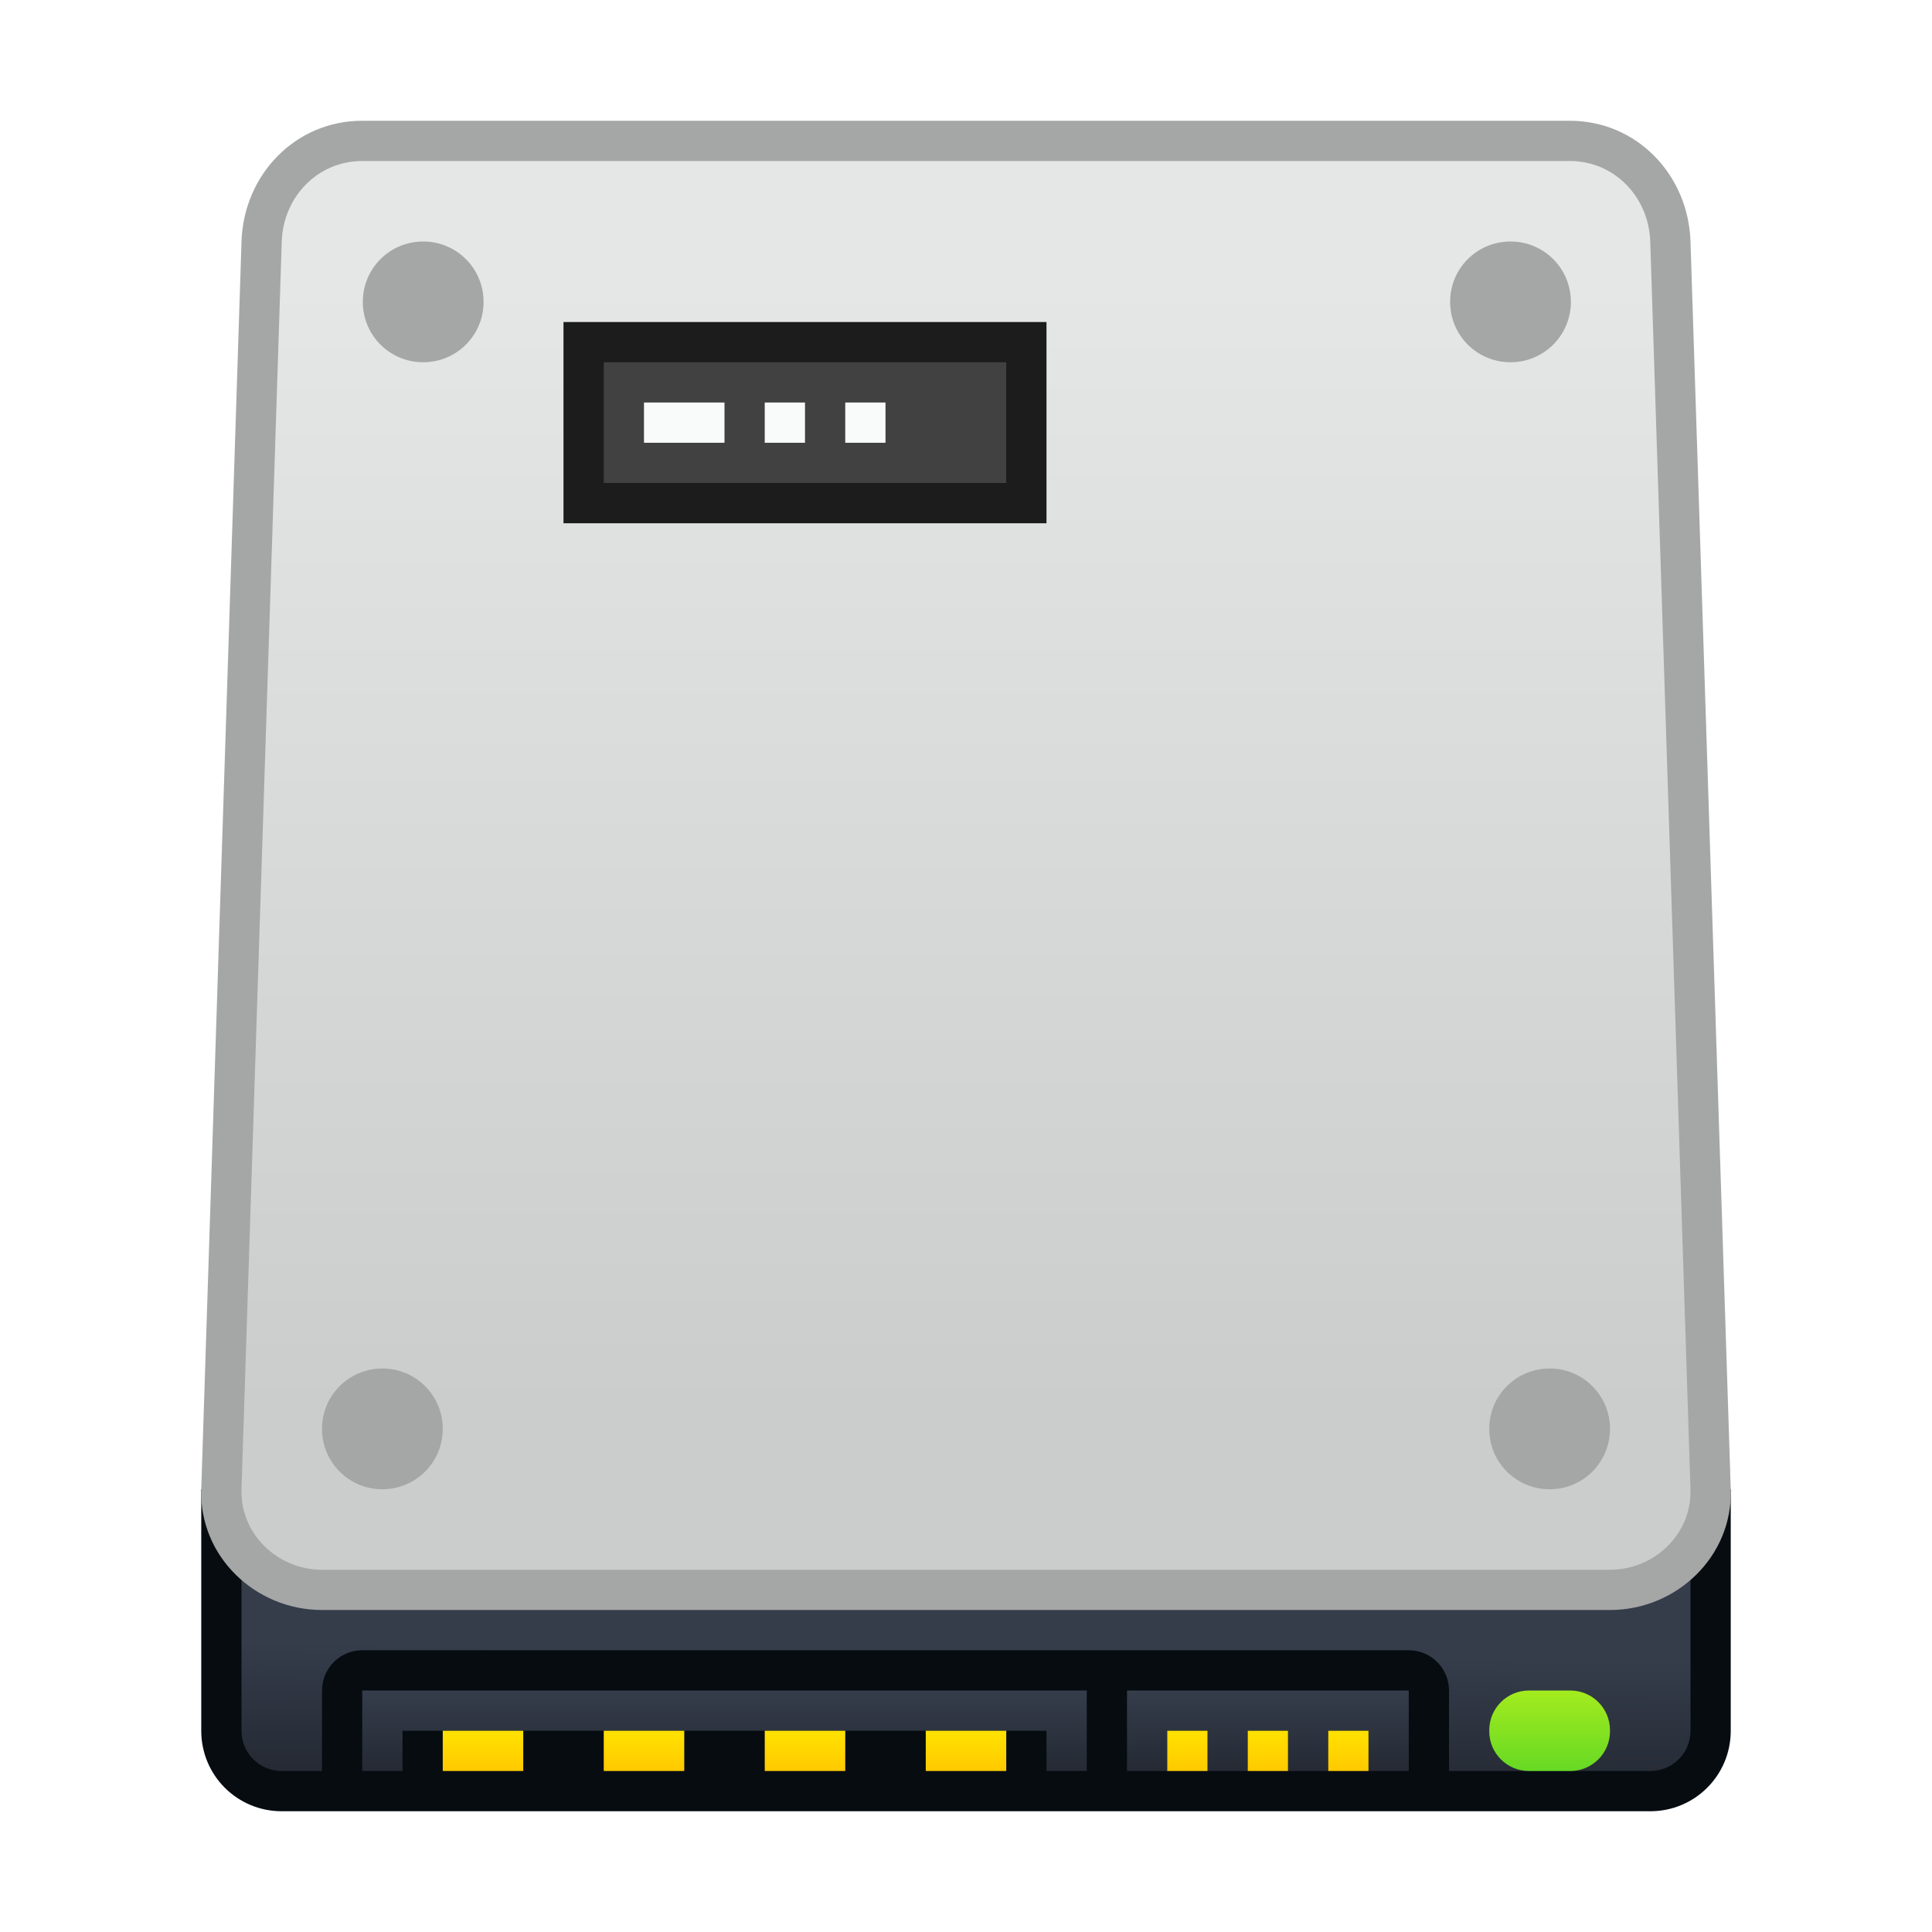
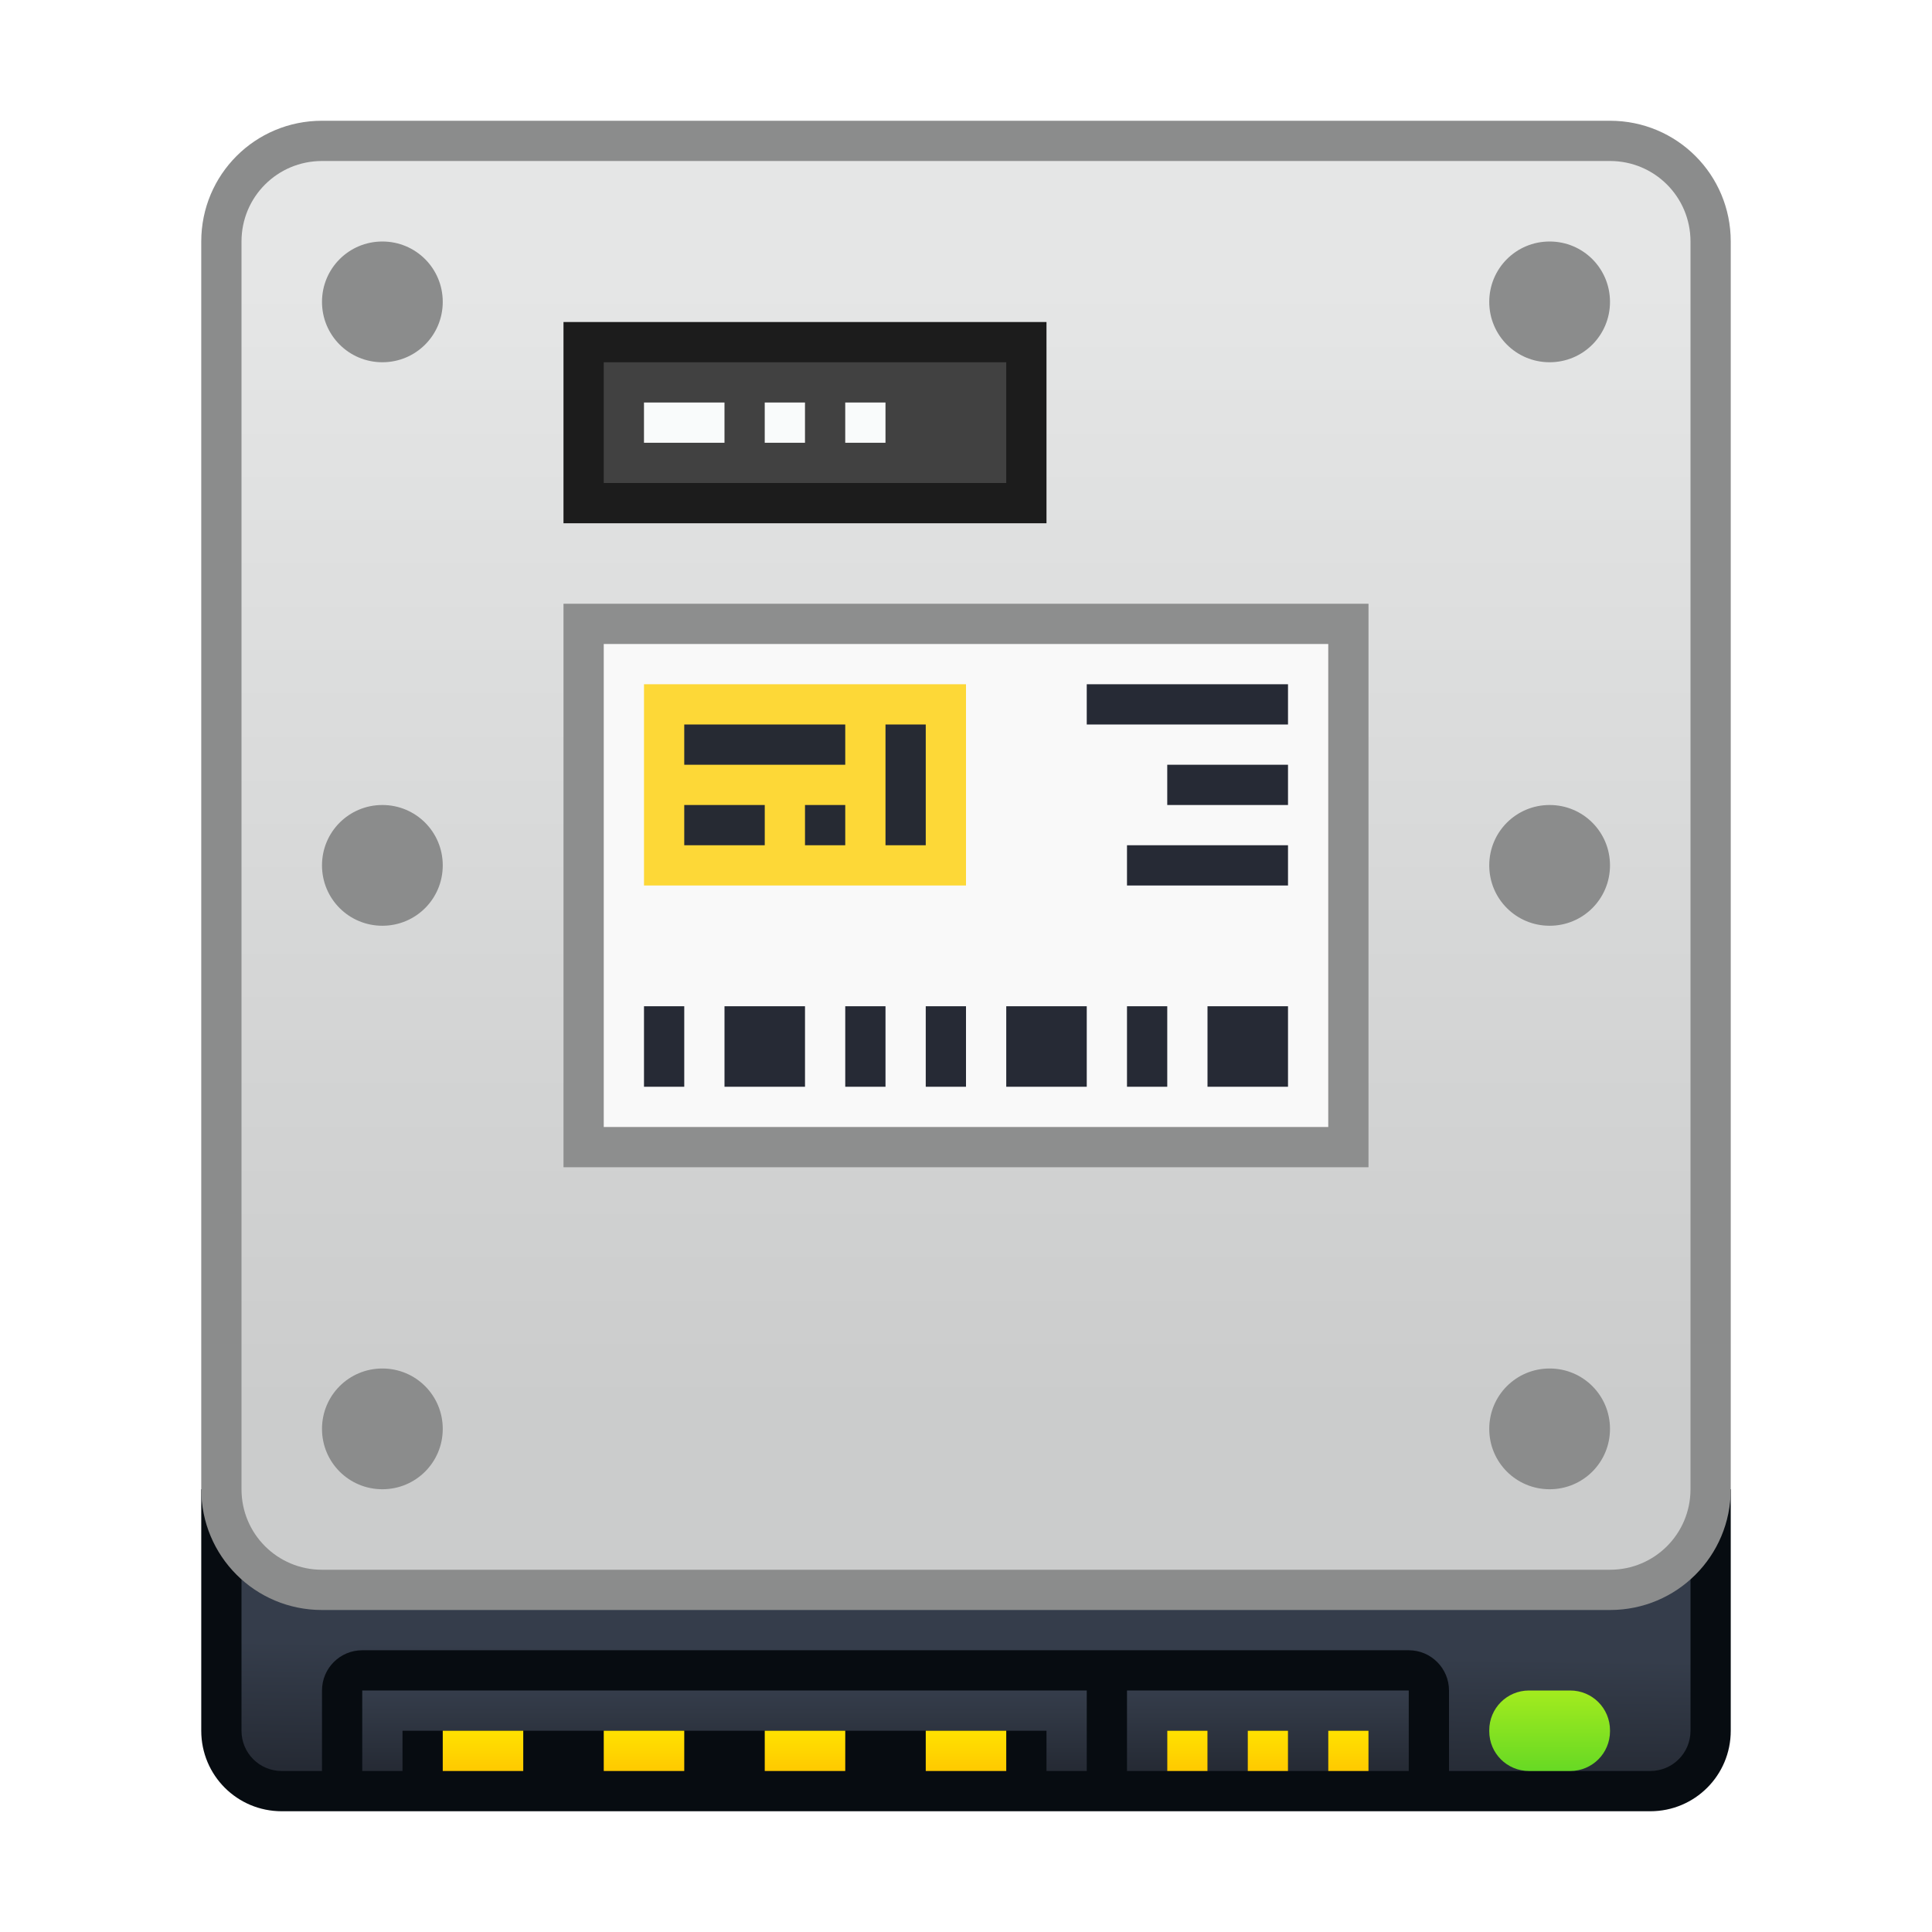
<svg xmlns="http://www.w3.org/2000/svg" xmlns:xlink="http://www.w3.org/1999/xlink" width="48" height="48" viewBox="0 0 48 48" version="1.1" id="svg8">
  <defs id="defs2">
    <style type="text/css" id="current-color-scheme">
      .ColorScheme-Text {
        color:#122036;
      }
      </style>
    <style type="text/css" id="current-color-scheme-5">
      .ColorScheme-Text {
        color:#122036;
      }
      </style>
    <style type="text/css" id="current-color-scheme-3">
      .ColorScheme-Text {
        color:#122036;
      }
      </style>
    <style type="text/css" id="current-color-scheme-53">
      .ColorScheme-Text {
        color:#122036;
      }
      </style>
    <style id="current-color-scheme-5-5" type="text/css">
      .ColorScheme-Text {
        color:#122036;
      }
      </style>
    <style id="current-color-scheme-6" type="text/css">
      .ColorScheme-Text {
        color:#122036;
      }
      </style>
    <style id="current-color-scheme-5-2" type="text/css">
      .ColorScheme-Text {
        color:#122036;
      }
      </style>
    <linearGradient id="linearGradient1378-7">
      <stop id="stop1374-9" offset="0" style="stop-color:#cbcccc;stop-opacity:1" />
      <stop id="stop1376-2" offset="1" style="stop-color:#e5e6e6;stop-opacity:1" />
    </linearGradient>
    <style type="text/css" id="current-color-scheme-2">
      .ColorScheme-Text {
        color:#122036;
      }
      </style>
    <linearGradient xlink:href="#linearGradient1378-7" id="linearGradient1017-9" x1="17" y1="300.65" x2="17" y2="272.65" gradientUnits="userSpaceOnUse" gradientTransform="translate(0,-1)" />
    <style type="text/css" id="current-color-scheme-5-1">
      .ColorScheme-Text {
        color:#122036;
      }
      </style>
    <linearGradient xlink:href="#linearGradient4506" id="linearGradient1319-0" gradientUnits="userSpaceOnUse" x1="9" y1="42" x2="9.045" y2="38.846" gradientTransform="translate(3,2)" />
    <style type="text/css" id="current-color-scheme-3-2">
      .ColorScheme-Text {
        color:#122036;
      }
      </style>
    <style type="text/css" id="current-color-scheme-535">
      .ColorScheme-Text {
        color:#122036;
      }
      </style>
    <style id="current-color-scheme-5356" type="text/css">
      .ColorScheme-Text {
        color:#122036;
      }
      </style>
    <style id="current-color-scheme-5-29" type="text/css">
      .ColorScheme-Text {
        color:#122036;
      }
      </style>
    <style id="current-color-scheme-3-1" type="text/css">
      .ColorScheme-Text {
        color:#122036;
      }
      </style>
    <style id="current-color-scheme-53-2" type="text/css">
      .ColorScheme-Text {
        color:#122036;
      }
      </style>
    <linearGradient gradientTransform="translate(4.000002,0.9999811)" xlink:href="#linearGradient4619" id="linearGradient981-5" x1="35" y1="309.65" x2="35" y2="307.65" gradientUnits="userSpaceOnUse" />
    <linearGradient id="linearGradient4627">
      <stop style="stop-color:#ffc900;stop-opacity:1" offset="0" id="stop4623" />
      <stop style="stop-color:#ffe200;stop-opacity:1" offset="1" id="stop4625" />
    </linearGradient>
    <linearGradient xlink:href="#linearGradient4627" id="linearGradient1112" x1="11" y1="310.65" x2="11" y2="309.65" gradientUnits="userSpaceOnUse" gradientTransform="translate(1,-3.8964844e-6)" />
    <linearGradient gradientTransform="translate(5,-7.7929688e-6)" xlink:href="#linearGradient4627" id="linearGradient1112-1" x1="11" y1="310.65" x2="11" y2="309.65" gradientUnits="userSpaceOnUse" />
    <linearGradient gradientTransform="translate(9,-7.7929688e-6)" xlink:href="#linearGradient4627" id="linearGradient1112-8" x1="11" y1="310.65" x2="11" y2="309.65" gradientUnits="userSpaceOnUse" />
    <linearGradient gradientTransform="translate(13,-7.7929688e-6)" xlink:href="#linearGradient4627" id="linearGradient1112-3" x1="11" y1="310.65" x2="11" y2="309.65" gradientUnits="userSpaceOnUse" />
    <linearGradient xlink:href="#linearGradient4506" id="linearGradient1253" x1="17" y1="44" x2="17" y2="42" gradientUnits="userSpaceOnUse" gradientTransform="translate(1,266.65)" />
    <linearGradient xlink:href="#linearGradient4506" id="linearGradient1261" x1="30" y1="310.65" x2="30" y2="308.65" gradientUnits="userSpaceOnUse" gradientTransform="translate(1,-266.65)" />
    <linearGradient id="linearGradient4506">
      <stop id="stop4502" offset="0" style="stop-color:#252a34;stop-opacity:1" />
      <stop id="stop4504" offset="1" style="stop-color:#353d4b;stop-opacity:1" />
    </linearGradient>
    <linearGradient gradientTransform="translate(18.40625,-9.9964844e-6)" xlink:href="#linearGradient4627" id="linearGradient1112-3-3" x1="11" y1="310.65" x2="11" y2="309.65" gradientUnits="userSpaceOnUse" />
    <linearGradient gradientTransform="translate(20.40625,-9.9964844e-6)" xlink:href="#linearGradient4627" id="linearGradient1112-3-3-3" x1="11" y1="310.65" x2="11" y2="309.65" gradientUnits="userSpaceOnUse" />
    <linearGradient gradientTransform="translate(22.40625,-9.9964844e-6)" xlink:href="#linearGradient4627" id="linearGradient1112-3-3-9" x1="11" y1="310.65" x2="11" y2="309.65" gradientUnits="userSpaceOnUse" />
    <linearGradient id="linearGradient4619">
      <stop id="stop4615" offset="0" style="stop-color:#67d924;stop-opacity:1" />
      <stop id="stop4617" offset="1" style="stop-color:#a3eb1e;stop-opacity:1" />
    </linearGradient>
  </defs>
  <g id="layer1" transform="translate(0,-266.65)">
    <g id="layer1-92" transform="translate(3,1)">
      <g transform="translate(-3,-1)" id="layer1-9">
        <g id="g1066-3" transform="translate(3,2)">
          <path style="opacity:1;fill:#03080d;fill-opacity:0.98;stroke:none;stroke-width:2;stroke-linecap:round;stroke-linejoin:round;stroke-miterlimit:4;stroke-dasharray:none;stroke-opacity:1" d="m 2,301.65 v 2 1 3 c 0,1.108 0.892,2 2,2 h 34 c 1.108,0 2,-0.892 2,-2 v -3 -1 -2 H 38 4 Z" id="rect979-6" />
          <path style="opacity:1;fill:url(#linearGradient1319-0);fill-opacity:1.0;stroke:none;stroke-width:2;stroke-linecap:round;stroke-linejoin:round;stroke-miterlimit:4;stroke-dasharray:none;stroke-opacity:1" d="M 6 37 L 6 38 L 6 41 L 6 43 C 6 43.554 6.446 44 7 44 L 8 44 L 8 42 C 8 41.723 8.112 41.474 8.293 41.293 C 8.474 41.112 8.723 41 9 41 L 35 41 C 35.277 41 35.526 41.112 35.707 41.293 C 35.888 41.474 36 41.723 36 42 L 36 44 L 41 44 C 41.554 44 42 43.554 42 43 L 42 41 L 42 38 L 42 37 L 41 37 L 7 37 L 6 37 z " id="rect981-0" transform="translate(-3,264.65)" />
-           <path style="opacity:1;fill:#a5a6a6;fill-opacity:1;stroke:none;stroke-width:2;stroke-linecap:round;stroke-linejoin:round;stroke-miterlimit:4;stroke-dasharray:none;stroke-opacity:1" d="m 6,267.65 h 30 c 1.662,0 2.946,1.339 3,3 l 1,31 c 0.054,1.661 -1.338,3 -3,3 H 5 c -1.662,0 -3.054,-1.339 -3,-3 l 1,-31 c 0.054,-1.661 1.338,-3 3,-3 z" id="rect975-6" />
-           <path style="opacity:1;fill:url(#linearGradient1017-9);fill-opacity:1;stroke:none;stroke-width:2;stroke-linecap:round;stroke-linejoin:round;stroke-miterlimit:4;stroke-dasharray:none;stroke-opacity:1" d="m 6,268.65 c -1.108,0 -1.964,0.893 -2,2 l -1,31 c -0.036,1.107 0.892,2 2,2 h 32 c 1.108,0 2.036,-0.893 2,-2 l -1,-31 c -0.036,-1.107 -0.892,-2 -2,-2 z" id="rect977-2" />
+           <path style="opacity:1;fill:#8b8c8c;fill-opacity:1;stroke:none;stroke-width:2;stroke-linecap:round;stroke-linejoin:round;stroke-miterlimit:4;stroke-dasharray:none;stroke-opacity:1" d="m 5,267.65 h 32 c 1.662,0 3,1.338 3,3 v 31 c 0,1.662 -1.338,3 -3,3 H 5 c -1.662,0 -3,-1.338 -3,-3 v -31 c 0,-1.662 1.338,-3 3,-3 z" id="rect975-6" />
+           <path style="opacity:1;fill:url(#linearGradient1017-9);fill-opacity:1;stroke:none;stroke-width:2;stroke-linecap:round;stroke-linejoin:round;stroke-miterlimit:4;stroke-dasharray:none;stroke-opacity:1" d="m 5,268.65 c -1.108,0 -2,0.892 -2,2 v 31 c 0,1.108 0.892,2 2,2 h 32 c 1.108,0 2,-0.892 2,-2 v -31 c 0,-1.108 -0.892,-2 -2,-2 z" id="rect977-2" />
+           <g id="g1039" transform="translate(52,2)">
+             <path id="rect946" d="m -41,277.65 h 20 v 14 h -20 z" style="opacity:0.99;vector-effect:none;fill:#8c8d8d;fill-opacity:1;stroke:none;stroke-width:2;stroke-linecap:round;stroke-linejoin:round;stroke-miterlimit:4;stroke-dasharray:none;stroke-dashoffset:0;stroke-opacity:1" />
+             <path id="rect948" d="m -40,278.65 h 18 v 12 h -18 z" style="opacity:0.99;vector-effect:none;fill:#fafafa;fill-opacity:1;stroke:none;stroke-width:2;stroke-linecap:round;stroke-linejoin:round;stroke-miterlimit:4;stroke-dasharray:none;stroke-dashoffset:0;stroke-opacity:1" />
+             <path id="rect953" d="m -39,279.65 h 8 v 5 h -8 z" style="opacity:0.99;vector-effect:none;fill:#fdd835;fill-opacity:1;stroke:none;stroke-width:2;stroke-linecap:round;stroke-linejoin:round;stroke-miterlimit:4;stroke-dasharray:none;stroke-dashoffset:0;stroke-opacity:1" />
+             <path style="opacity:0.99;vector-effect:none;fill:#242833;fill-opacity:1;stroke:none;stroke-width:2;stroke-linecap:round;stroke-linejoin:round;stroke-miterlimit:4;stroke-dasharray:none;stroke-dashoffset:0;stroke-opacity:1" d="m -28,279.65 v 1 h 5 v -1 z m -10,1 v 1 h 4 v -1 z m 5,0 v 3 h 1 v -3 z m 7,1 v 1 h 3 v -1 z m -12,1 v 1 h 2 v -1 z m 3,0 v 1 h 1 v -1 z m 8,1 v 1 h 4 v -1 z m -12,4 v 2 h 1 v -2 z m 2,0 v 2 h 2 v -2 z m 3,0 v 2 h 1 v -2 z m 2,0 v 2 h 1 v -2 z m 2,0 v 2 h 2 v -2 z m 3,0 v 2 h 1 v -2 z m 2,0 v 2 h 2 v -2 z" id="rect955" />
+           </g>
        </g>
        <g id="layer1-7-2" transform="translate(8e-6,1.5e-5)">
          <g transform="translate(35,-15)" id="g1535-8">
            <g transform="translate(-35,15)" id="g911-9">
              <g transform="translate(-24,-4)" id="g5422-7">
                <g id="layer1-6-0-3" transform="matrix(1.466667,0,0,1.466667,24.53333,-142.9033)">
                  <g id="g1473-9-6" transform="translate(31,2)" />
                </g>
                <g id="layer1-6-1-1" transform="matrix(1.466667,0,0,1.466667,24.73333,-143.0367)">
                  <g id="g1605-2-2" style="opacity:0.98" transform="translate(19,-11.99998)">
                    <g transform="translate(-24,295.65)" style="fill:none;fill-rule:evenodd;stroke:none;stroke-width:1;stroke-linejoin:round" id="Page-1-6-9">
                      <g style="stroke:#333333;stroke-width:2" id="Artboard-4-0-3" transform="translate(-532,-115)">
                        <g id="12-6-1" transform="translate(532,115)" />
                      </g>
                    </g>
                  </g>
                </g>
              </g>
            </g>
          </g>
        </g>
        <path style="opacity:1;fill:url(#linearGradient981-5);fill-opacity:1;stroke:none;stroke-width:2;stroke-linecap:round;stroke-linejoin:round;stroke-miterlimit:4;stroke-dasharray:none;stroke-opacity:1" d="m 37.989,308.65 h 1.022 c 0.548,0 0.989,0.441 0.989,0.989 v 0.022 c 0,0.548 -0.441,0.989 -0.989,0.989 H 37.989 C 37.441,310.65 37,310.209 37,309.661 v -0.022 c 0,-0.548 0.441,-0.989 0.989,-0.989 z" id="rect885-9" />
        <path style="opacity:1;fill:url(#linearGradient1253);fill-opacity:1.0;stroke:none;stroke-width:2;stroke-linecap:round;stroke-linejoin:round;stroke-miterlimit:4;stroke-dasharray:none;stroke-opacity:1" d="m 9,308.65 v 2 h 1 v -1 h 1 15 v 1 h 1 v -1 -1 H 26 11 10 Z" id="rect1029" />
        <path style="opacity:1;fill:url(#linearGradient1261);fill-opacity:1.0;stroke:none;stroke-width:2;stroke-linecap:round;stroke-linejoin:round;stroke-miterlimit:4;stroke-dasharray:none;stroke-opacity:1" d="M 28 42 L 28 43 L 28 44 L 29 44 L 29 43 L 30 43 L 30 44 L 31 44 L 31 43 L 32 43 L 32 44 L 33 44 L 33 43 L 34 43 L 34 44 L 35 44 L 35 43 L 35 42 L 28 42 z " transform="translate(0,266.65)" id="rect1043" />
        <path style="opacity:1;fill:url(#linearGradient1112);fill-opacity:1;stroke:none;stroke-width:2;stroke-linecap:round;stroke-linejoin:round;stroke-miterlimit:4;stroke-dasharray:none;stroke-opacity:1" d="m 11,309.65 h 2 v 1 h -2 z" id="rect1045" />
        <path style="opacity:1;fill:url(#linearGradient1112-1);fill-opacity:1;stroke:none;stroke-width:2;stroke-linecap:round;stroke-linejoin:round;stroke-miterlimit:4;stroke-dasharray:none;stroke-opacity:1" d="m 15,309.65 h 2 v 1 h -2 z" id="rect1045-7" />
        <path style="opacity:1;fill:url(#linearGradient1112-8);fill-opacity:1;stroke:none;stroke-width:2;stroke-linecap:round;stroke-linejoin:round;stroke-miterlimit:4;stroke-dasharray:none;stroke-opacity:1" d="m 19,309.65 h 2 v 1 h -2 z" id="rect1045-0" />
        <path style="opacity:1;fill:url(#linearGradient1112-3);fill-opacity:1;stroke:none;stroke-width:2;stroke-linecap:round;stroke-linejoin:round;stroke-miterlimit:4;stroke-dasharray:none;stroke-opacity:1" d="m 23,309.65 h 2 v 1 h -2 z" id="rect1045-06" />
        <path style="opacity:1;fill:url(#linearGradient1112-3-3);fill-opacity:1;stroke:none;stroke-width:2;stroke-linecap:round;stroke-linejoin:round;stroke-miterlimit:4;stroke-dasharray:none;stroke-opacity:1" d="m 29,309.65 h 1 V 310.65 h -1 z" id="rect1045-06-5" />
        <path style="opacity:1;fill:url(#linearGradient1112-3-3-3);fill-opacity:1;stroke:none;stroke-width:2;stroke-linecap:round;stroke-linejoin:round;stroke-miterlimit:4;stroke-dasharray:none;stroke-opacity:1" d="m 31,309.65 h 1 V 310.65 h -1 z" id="rect1045-06-5-2" />
        <path style="opacity:1;fill:url(#linearGradient1112-3-3-9);fill-opacity:1;stroke:none;stroke-width:2;stroke-linecap:round;stroke-linejoin:round;stroke-miterlimit:4;stroke-dasharray:none;stroke-opacity:1" d="m 33,309.65 h 1 V 310.65 h -1 z" id="rect1045-06-5-7" />
      </g>
-       <path style="opacity:1;fill:#a5a6a6;fill-opacity:1;stroke:none;stroke-width:2;stroke-linecap:round;stroke-linejoin:round;stroke-miterlimit:4;stroke-dasharray:none;stroke-opacity:1" d="m 7.514,271.65 c 0.831,0 1.5,0.669 1.5,1.5 0,0.831 -0.669,1.5 -1.5,1.5 -0.831,0 -1.5,-0.669 -1.5,-1.5 0,-0.831 0.669,-1.5 1.5,-1.5 z" id="path950" />
-       <path style="opacity:1;fill:#a5a6a6;fill-opacity:1;stroke:none;stroke-width:2;stroke-linecap:round;stroke-linejoin:round;stroke-miterlimit:4;stroke-dasharray:none;stroke-opacity:1" d="m 34.528,271.65 c 0.831,0 1.5,0.669 1.5,1.5 0,0.831 -0.669,1.5 -1.5,1.5 -0.831,0 -1.5,-0.669 -1.5,-1.5 0,-0.831 0.669,-1.5 1.5,-1.5 z" id="path948" />
-       <path style="opacity:1;fill:#a5a6a6;fill-opacity:1;stroke:none;stroke-width:2;stroke-linecap:round;stroke-linejoin:round;stroke-miterlimit:4;stroke-dasharray:none;stroke-opacity:1" d="m 6.5,299.65 c 0.831,0 1.5,0.669 1.5,1.5 0,0.831 -0.669,1.5 -1.5,1.5 -0.831,0 -1.5,-0.669 -1.5,-1.5 0,-0.831 0.669,-1.5 1.5,-1.5 z" id="path942" />
-       <path style="opacity:1;fill:#a5a6a6;fill-opacity:1;stroke:none;stroke-width:2;stroke-linecap:round;stroke-linejoin:round;stroke-miterlimit:4;stroke-dasharray:none;stroke-opacity:1" d="m 35.5,299.65 c 0.831,0 1.5,0.669 1.5,1.5 0,0.831 -0.669,1.5 -1.5,1.5 -0.831,0 -1.5,-0.669 -1.5,-1.5 0,-0.831 0.669,-1.5 1.5,-1.5 z" id="rect977-4" />
+       <path style="opacity:1;fill:#8b8c8c;fill-opacity:1;stroke:none;stroke-width:2;stroke-linecap:round;stroke-linejoin:round;stroke-miterlimit:4;stroke-dasharray:none;stroke-opacity:1" d="m 6.5,271.65 c 0.831,0 1.5,0.669 1.5,1.5 0,0.831 -0.669,1.5 -1.5,1.5 -0.831,0 -1.5,-0.669 -1.5,-1.5 0,-0.831 0.669,-1.5 1.5,-1.5 z" id="path950" />
+       <path style="opacity:1;fill:#8b8c8c;fill-opacity:1;stroke:none;stroke-width:2;stroke-linecap:round;stroke-linejoin:round;stroke-miterlimit:4;stroke-dasharray:none;stroke-opacity:1" d="m 35.5,271.65 c 0.831,0 1.5,0.669 1.5,1.5 0,0.831 -0.669,1.5 -1.5,1.5 -0.831,0 -1.5,-0.669 -1.5,-1.5 0,-0.831 0.669,-1.5 1.5,-1.5 z" id="path948" />
+       <path style="opacity:1;fill:#8b8c8c;fill-opacity:1;stroke:none;stroke-width:2;stroke-linecap:round;stroke-linejoin:round;stroke-miterlimit:4;stroke-dasharray:none;stroke-opacity:1" d="m 6.5,299.65 c 0.831,0 1.5,0.669 1.5,1.5 0,0.831 -0.669,1.5 -1.5,1.5 -0.831,0 -1.5,-0.669 -1.5,-1.5 0,-0.831 0.669,-1.5 1.5,-1.5 z" id="path942" />
+       <path style="opacity:1;fill:#8b8c8c;fill-opacity:1;stroke:none;stroke-width:2;stroke-linecap:round;stroke-linejoin:round;stroke-miterlimit:4;stroke-dasharray:none;stroke-opacity:1" d="m 35.5,299.65 c 0.831,0 1.5,0.669 1.5,1.5 0,0.831 -0.669,1.5 -1.5,1.5 -0.831,0 -1.5,-0.669 -1.5,-1.5 0,-0.831 0.669,-1.5 1.5,-1.5 z" id="rect977-4" />
+       <path style="opacity:1;fill:#8b8c8c;fill-opacity:1;stroke:none;stroke-width:2;stroke-linecap:round;stroke-linejoin:round;stroke-miterlimit:4;stroke-dasharray:none;stroke-opacity:1" d="m 6.5,285.65 c -0.831,0 -1.5,0.669 -1.5,1.5 0,0.831 0.669,1.5 1.5,1.5 0.831,0 1.5,-0.669 1.5,-1.5 0,-0.831 -0.669,-1.5 -1.5,-1.5 z m 29,0 c -0.831,0 -1.5,0.669 -1.5,1.5 0,0.831 0.669,1.5 1.5,1.5 0.831,0 1.5,-0.669 1.5,-1.5 0,-0.831 -0.669,-1.5 -1.5,-1.5 z" id="path950-3" />
    </g>
    <g id="layer1-7" transform="translate(8e-6,1.5e-5)">
      <g transform="translate(35,-15)" id="g1535">
        <g transform="translate(-35,15)" id="g911">
          <g transform="translate(-24,-4)" id="g5422">
            <g id="layer1-6-0" transform="matrix(1.466667,0,0,1.466667,24.53333,-142.9033)">
              <g id="g1473-9" transform="translate(31,2)" />
            </g>
            <g id="layer1-6-1" transform="matrix(1.466667,0,0,1.466667,24.73333,-143.0367)">
              <g id="g1605-2" style="opacity:0.98" transform="translate(19,-11.99998)">
                <g transform="translate(-24,295.65)" style="fill:none;fill-rule:evenodd;stroke:none;stroke-width:1;stroke-linejoin:round" id="Page-1-6">
                  <g style="stroke:#333333;stroke-width:2" id="Artboard-4-0" transform="translate(-532,-115)">
                    <g id="12-6" transform="translate(532,115)" />
                  </g>
                </g>
              </g>
            </g>
          </g>
        </g>
      </g>
    </g>
    <g transform="translate(-28.47829,-3.242641)" id="layer1-1">
      <g transform="translate(13,-7)" id="g1645">
        <g id="layer1-2" transform="translate(31,25.99999)" />
        <g id="g1176">
          <g transform="translate(-57,-96)" id="g894">
            <path style="opacity:0.98;fill:#181818;fill-opacity:1;stroke:none;stroke-width:2;stroke-linecap:round;stroke-linejoin:round;stroke-miterlimit:4;stroke-dasharray:none;stroke-dashoffset:0;stroke-opacity:1" d="m 86.478,380.893 h 12 v 5 h -12 z" id="rect1082-2" />
            <path style="opacity:0.98;fill:#414141;fill-opacity:1;stroke:none;stroke-width:2;stroke-linecap:round;stroke-linejoin:round;stroke-miterlimit:4;stroke-dasharray:none;stroke-dashoffset:0;stroke-opacity:1" d="m 87.478,381.893 h 10 v 3 h -10 z" id="rect1084-7" />
            <path style="opacity:0.98;fill:#fdffff;fill-opacity:1;stroke:none;stroke-width:2;stroke-linecap:round;stroke-linejoin:round;stroke-miterlimit:4;stroke-dasharray:none;stroke-dashoffset:0;stroke-opacity:1" d="m 88.478,382.893 h 2 v 1 h -2 z" id="rect1098-0" />
            <path style="opacity:0.98;fill:#fdffff;fill-opacity:1;stroke:none;stroke-width:2;stroke-linecap:round;stroke-linejoin:round;stroke-miterlimit:4;stroke-dasharray:none;stroke-dashoffset:0;stroke-opacity:1" d="m 91.478,382.893 h 1 v 1 h -1 z" id="rect1100-9" />
            <path style="opacity:0.98;fill:#fdffff;fill-opacity:1;stroke:none;stroke-width:2;stroke-linecap:round;stroke-linejoin:round;stroke-miterlimit:4;stroke-dasharray:none;stroke-dashoffset:0;stroke-opacity:1" d="m 93.478,382.893 h 1 v 1 h -1 z" id="rect1102-3" />
          </g>
        </g>
      </g>
    </g>
  </g>
</svg>
